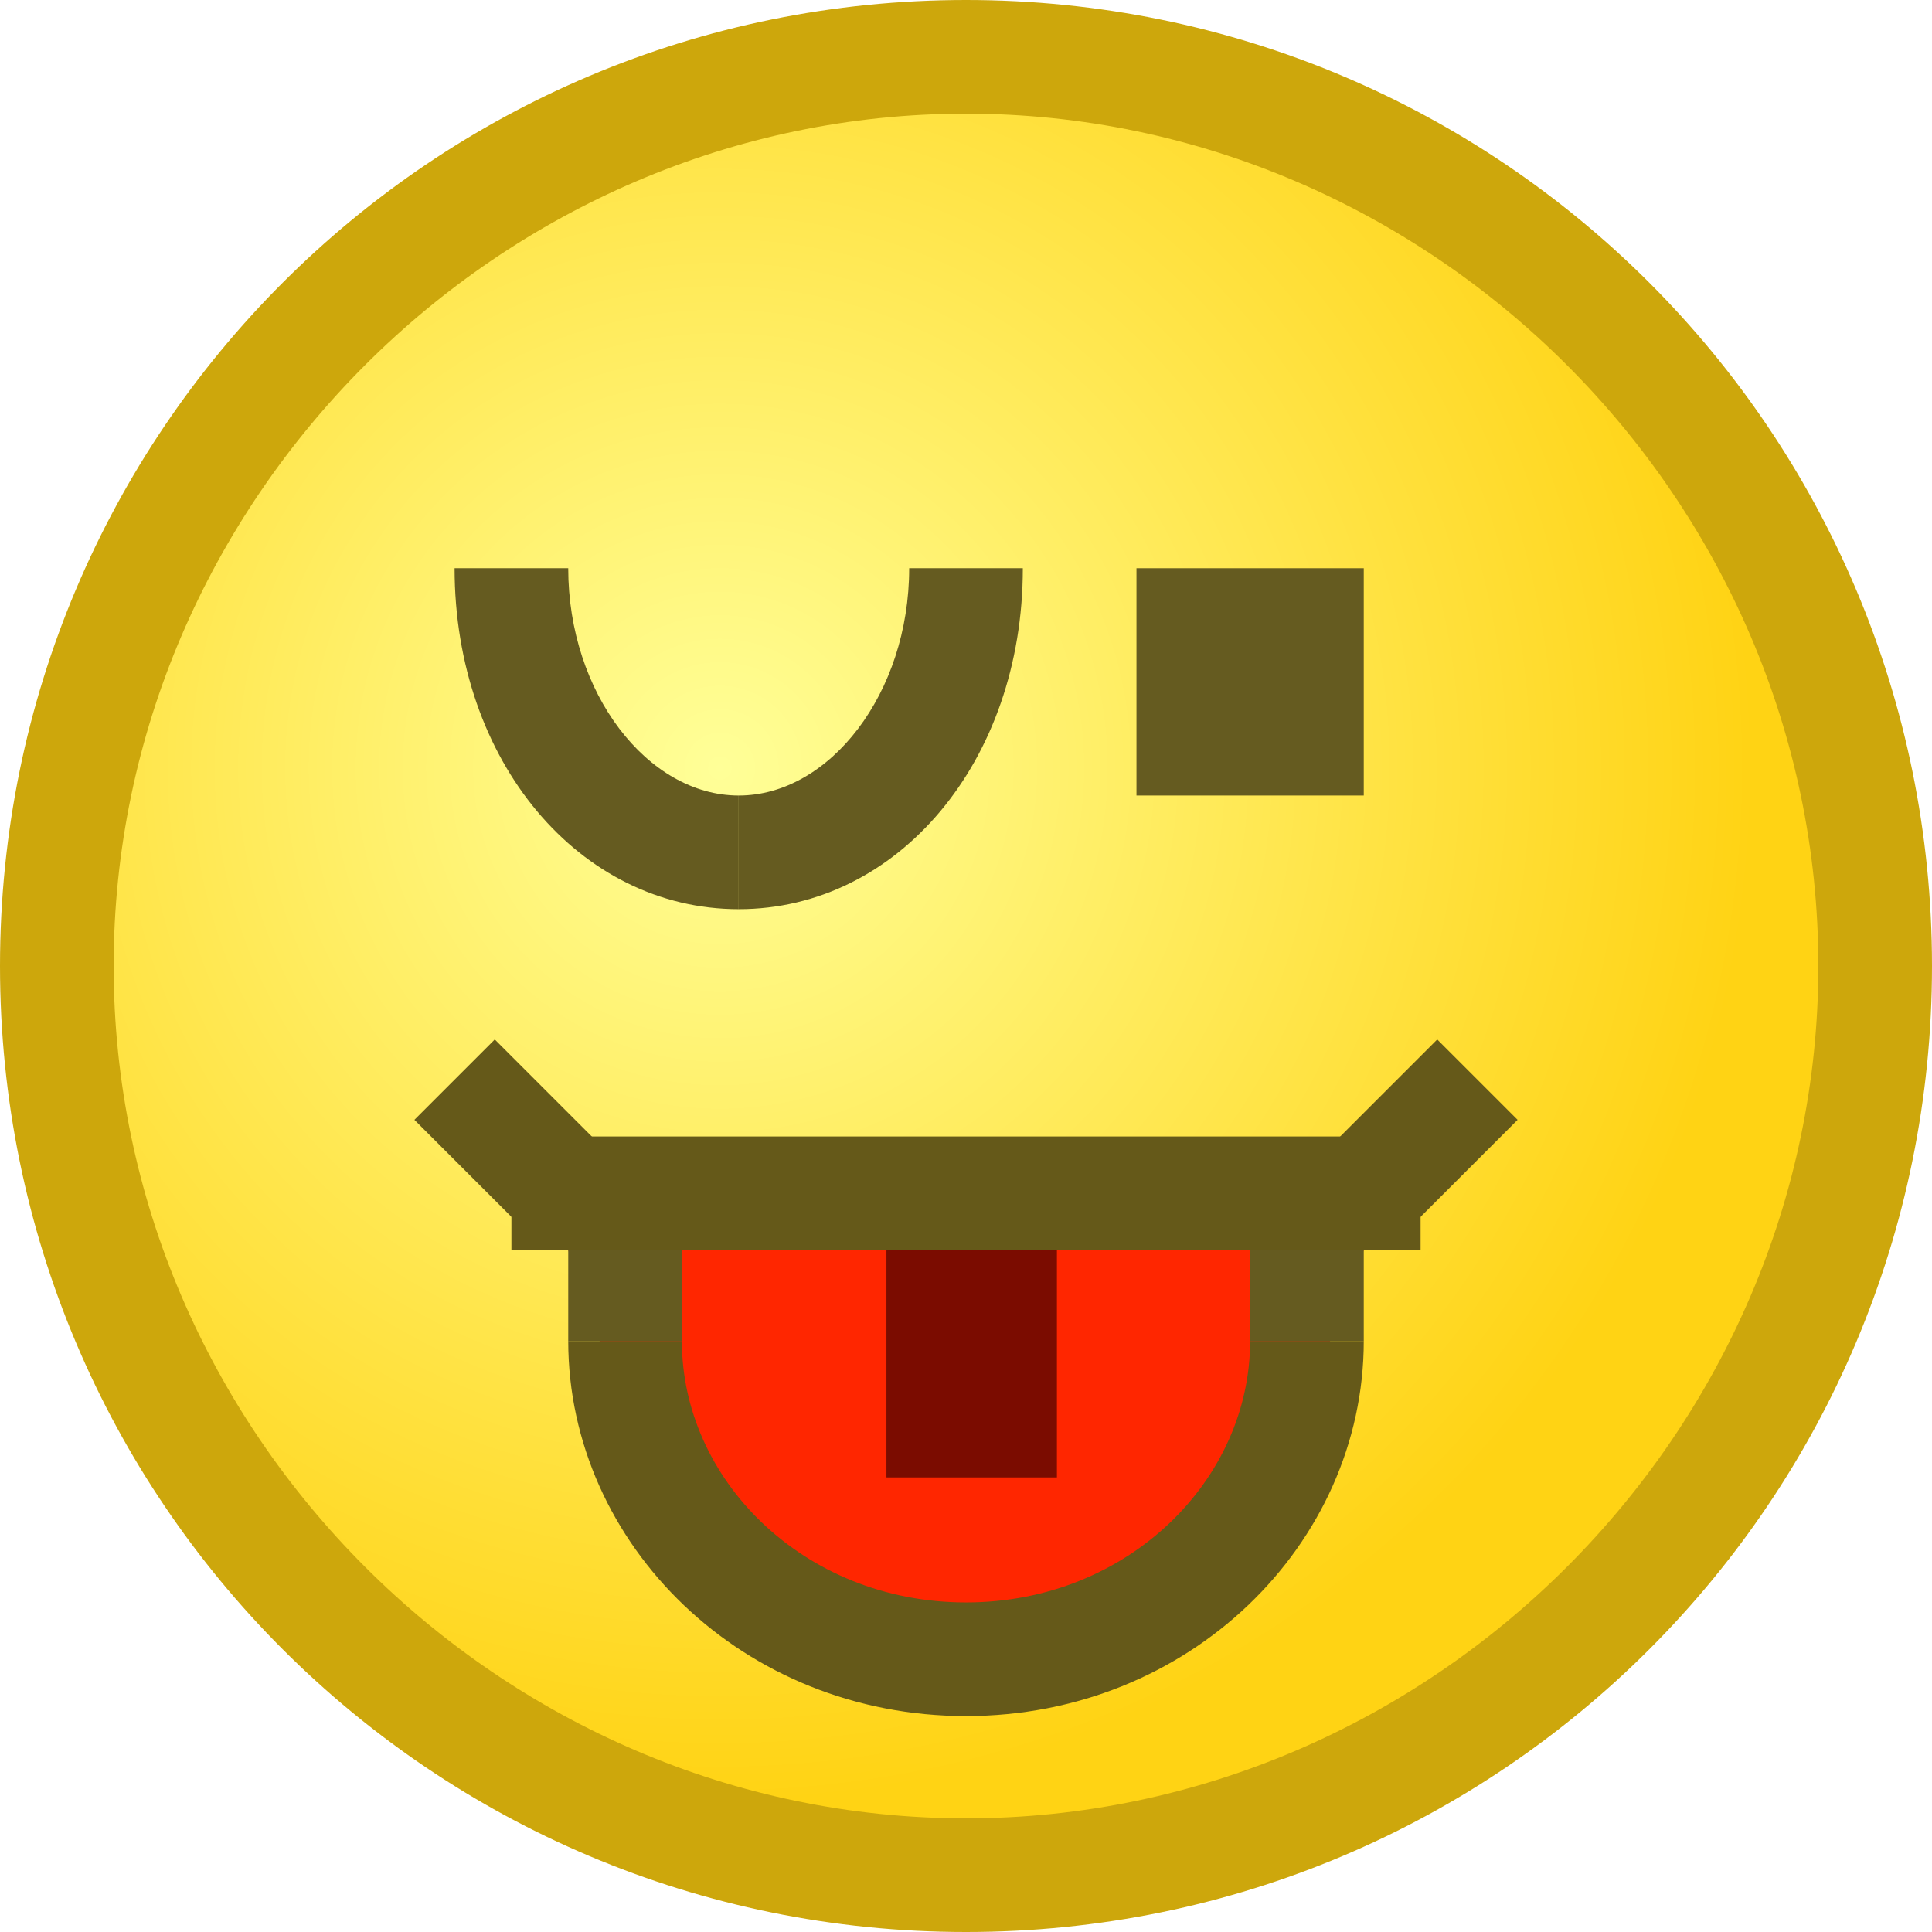
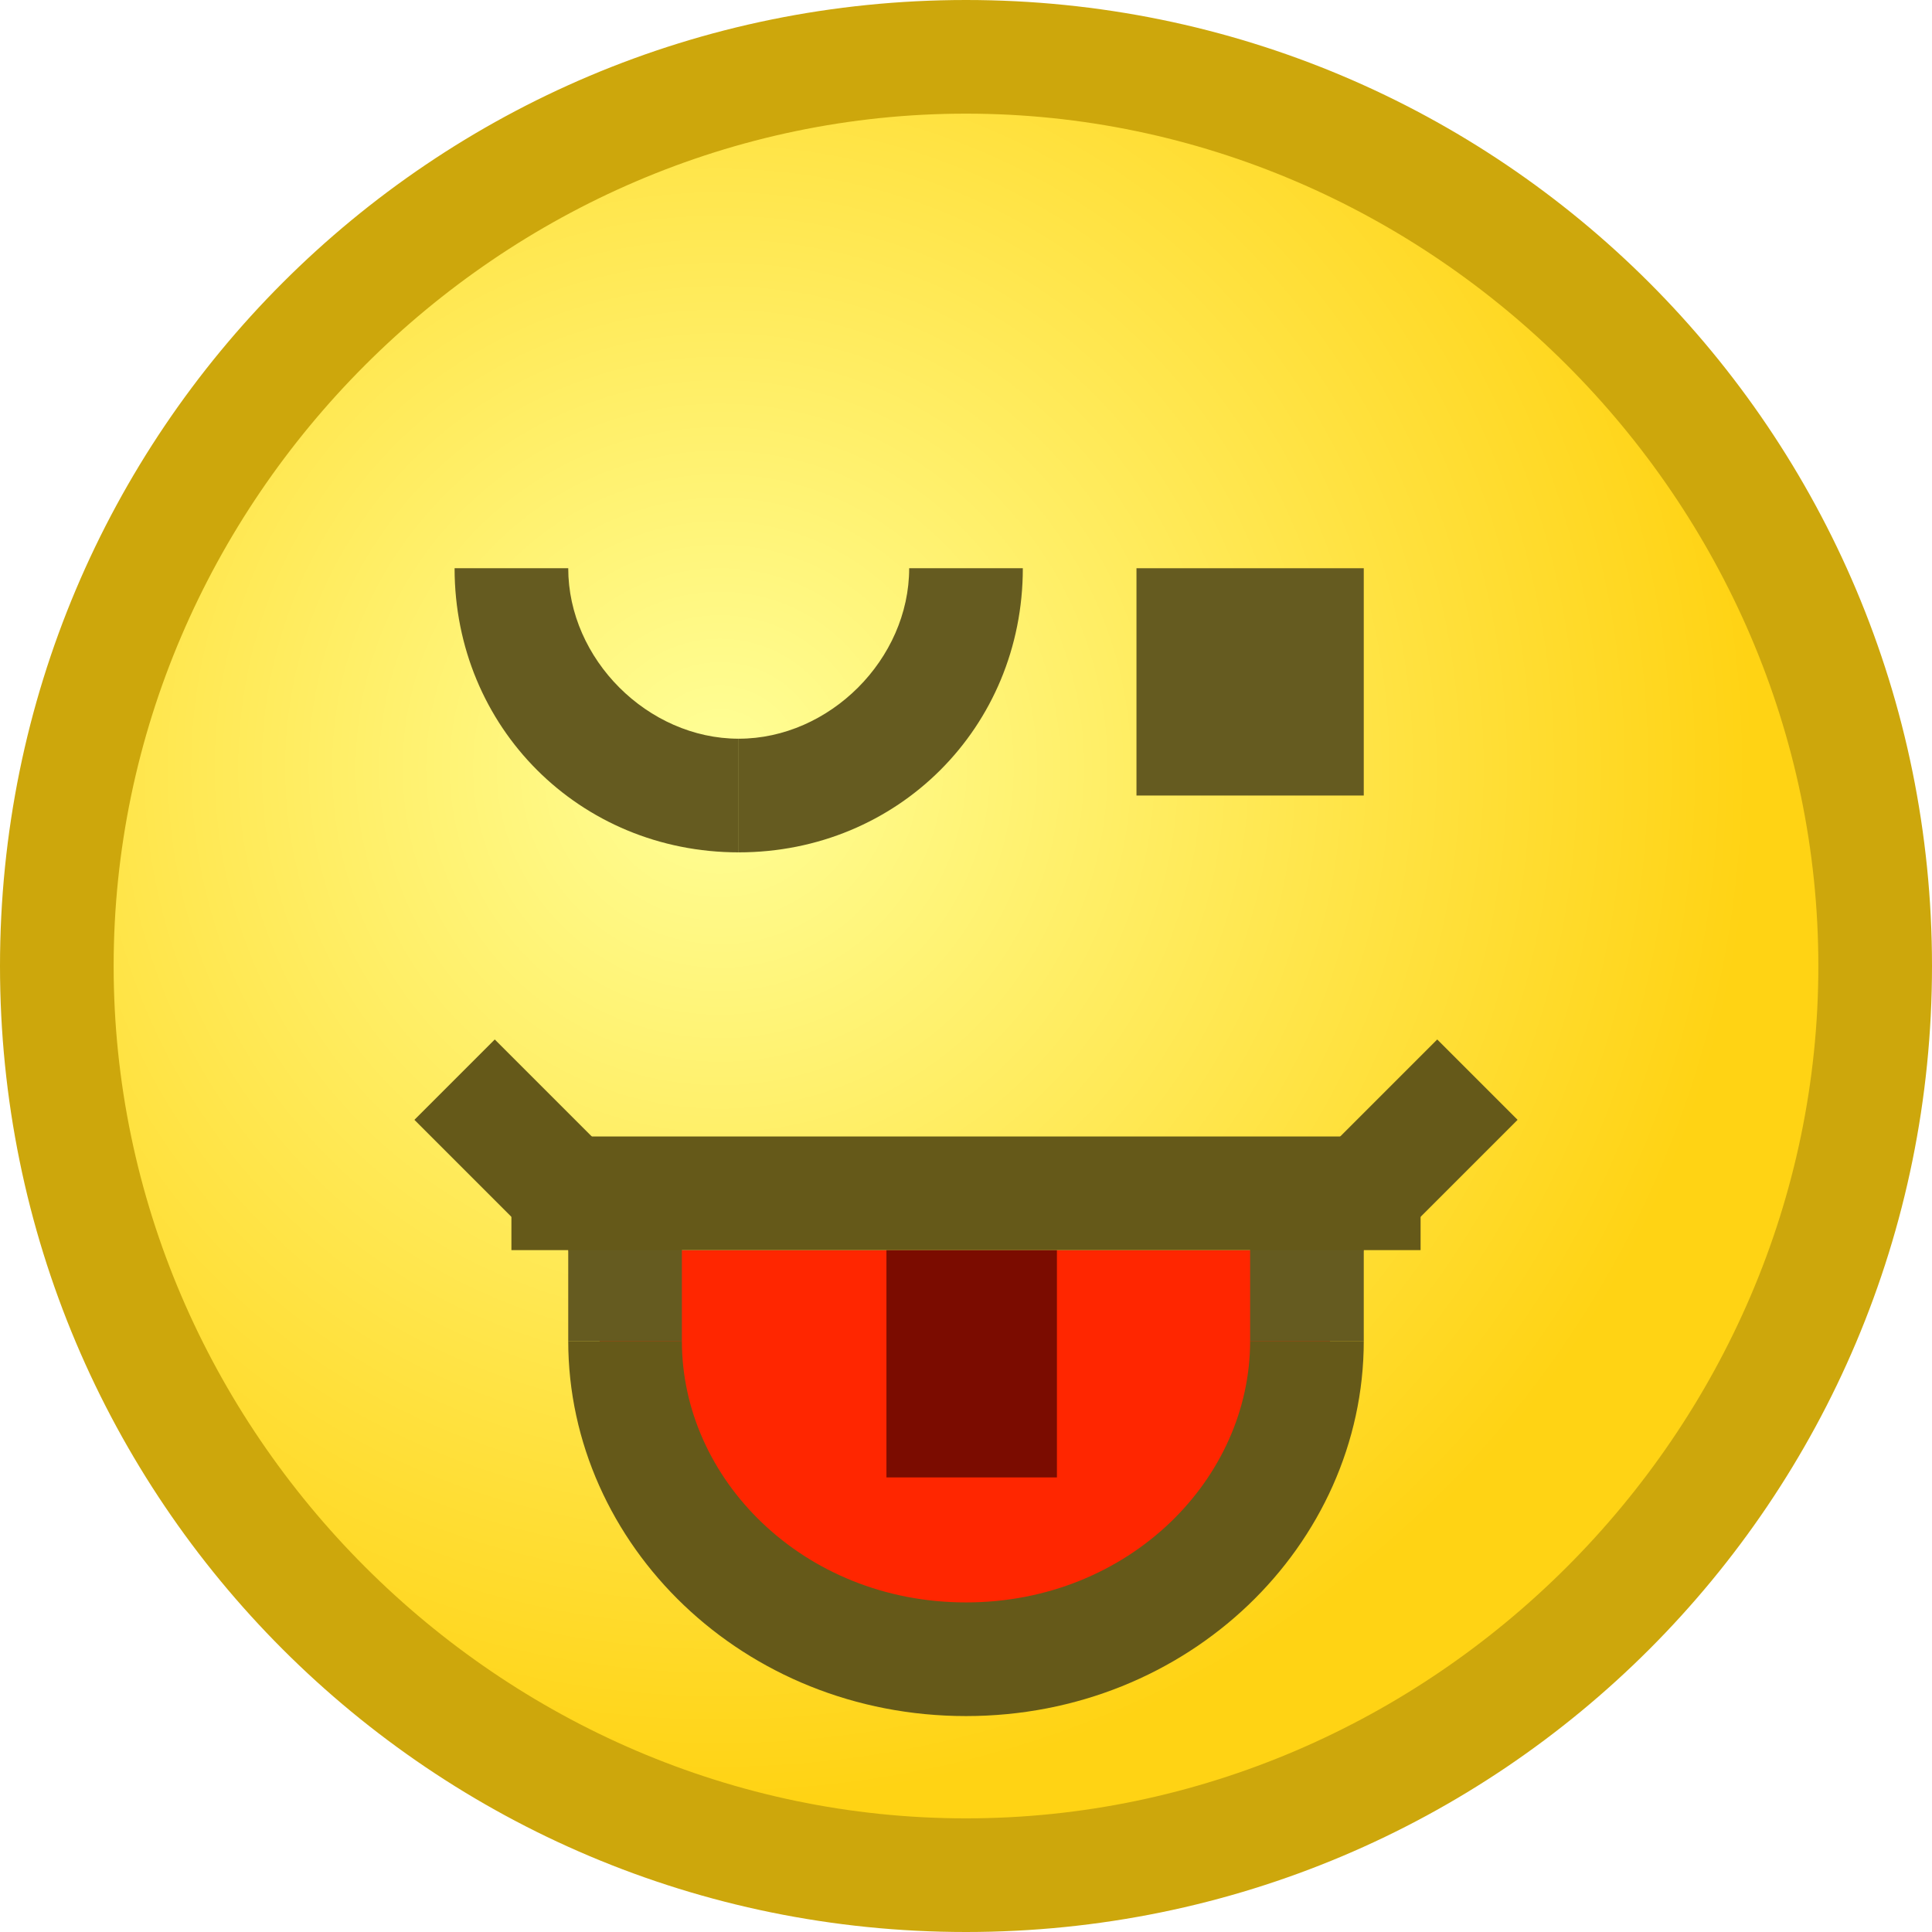
<svg xmlns="http://www.w3.org/2000/svg" version="1.1" height="17" width="17" xml:space="preserve">
  <style type="text/css">
		.st0{fill:url(#SVGID_1_);}
		.st1{fill:#CDA70C;}
		.st2{fill:#FF2600;}
		.st3{fill:none;stroke:#655919;stroke-miterlimit:10;}
		.st4{fill:#7B0C00;}
		.st5{fill:#655B20;}
		.st6{fill:#655919;}
	</style>
  <radialGradient id="SVGID_1_" cx="6.333" cy="6.756" r="9.105" gradientUnits="userSpaceOnUse">
    <stop offset="0" style="stop-color:#FFFF98" />
    <stop offset="1" style="stop-color:#FFD314" />
  </radialGradient>
  <path class="st0" d="M8.5,16.5c-4.4,0-8-3.6-8-8s3.6-8,8-8s8,3.6,8,8S12.9,16.5,8.5,16.5z" />
  <path class="st1" d="M8.5,1C12.6,1,16,4.4,16,8.5S12.6,16,8.5,16S1,12.6,1,8.5S4.4,1,8.5,1 M8.5,0C3.8,0,0,3.8,0,8.5C0,13.2,3.8,17,8.5,17S17,13.2,17,8.5C17,3.8,13.2,0,8.5,0L8.5,0z" />
  <polygon class="st2" points="8.5,15 6,13.9 5,11 8.5,11 12,11 11,13.7 " />
  <path class="st3" d="M5.5,11.8c0,1.5,1.3,2.8,3,2.8" />
  <path class="st3" d="M11.5,11.8c0,1.5-1.3,2.8-3,2.8" />
  <line class="st3" x1="4" y1="9.5" x2="5" y2="10.5" />
  <line class="st3" x1="12" y1="10.5" x2="13" y2="9.5" />
  <rect x="7.8" y="11" class="st4" width="1.5" height="2" />
  <rect x="5" y="10.8" class="st5" width="1" height="1" />
  <rect x="11" y="10.8" class="st5" width="1" height="1" />
  <rect x="4.5" y="10" class="st6" width="8" height="1" />
  <rect x="10" y="5" class="st5" width="2" height="2" />
-   <path class="st5" d="M6.5,8C7.9,8,9,6.7,9,5H8c0,1.1-0.7,2-1.5,2V8z" />
-   <path class="st5" d="M6.5,8C5.1,8,4,6.7,4,5h1c0,1.1,0.7,2,1.5,2V8z" />
+   <path class="st5" d="M6.5,7.5C5.1,7.5,4,6.4,4,5h1c0,0.8,0.7,1.5,1.5,1.5V7.5z" />
+   <path class="st5" d="M6.5,7.5C7.9,7.5,9,6.4,9,5H8c0,0.8-0.7,1.5-1.5,1.5V7.5z" />
</svg>
